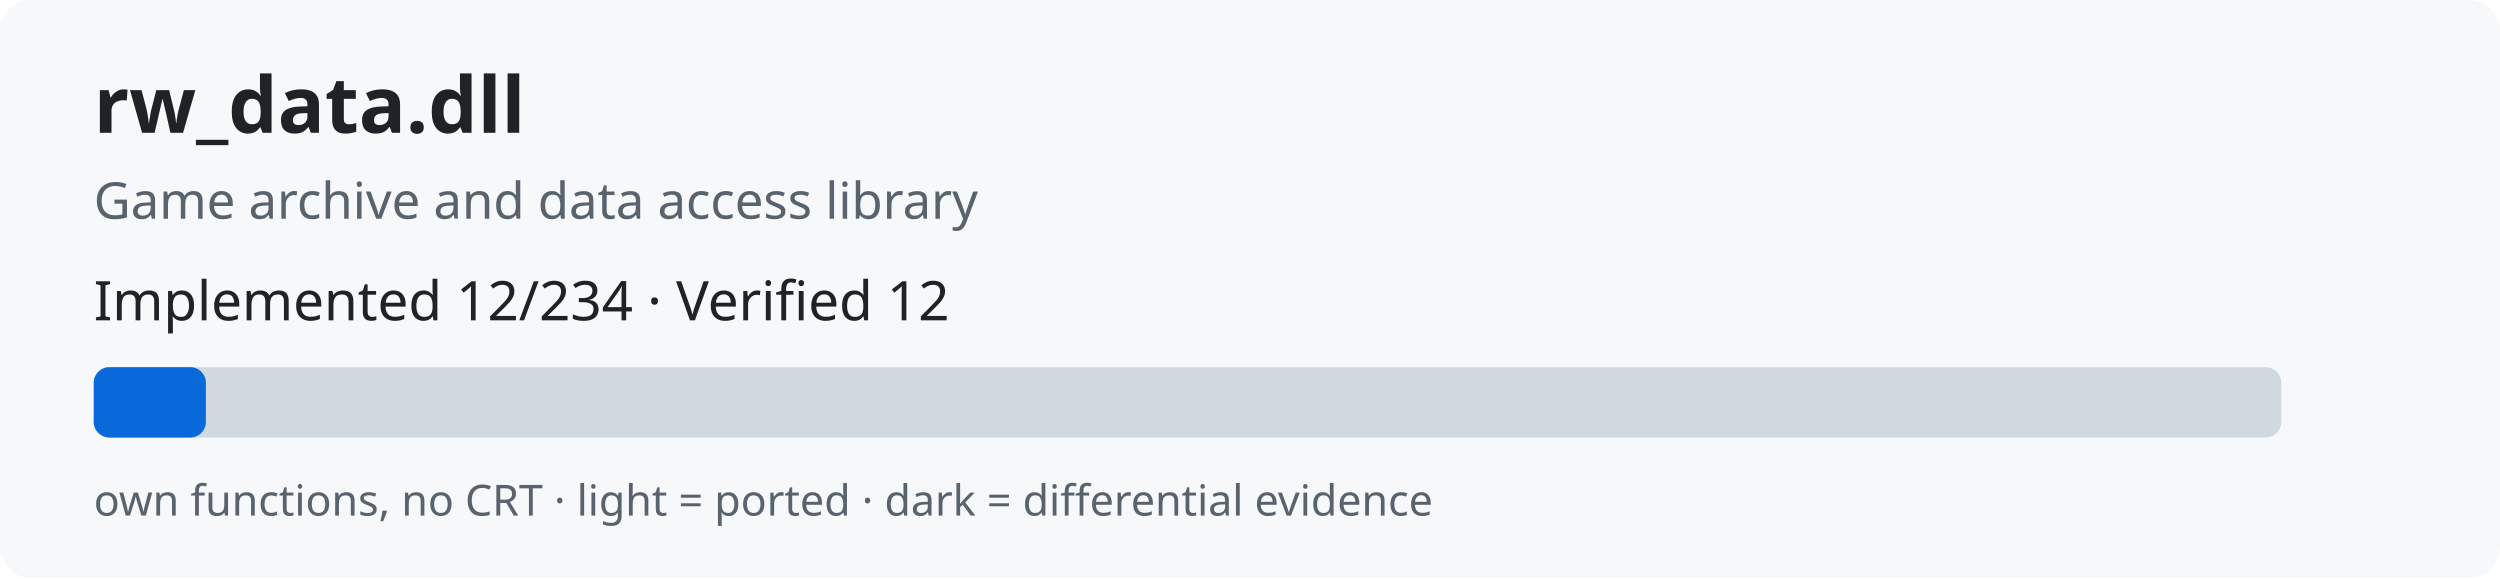
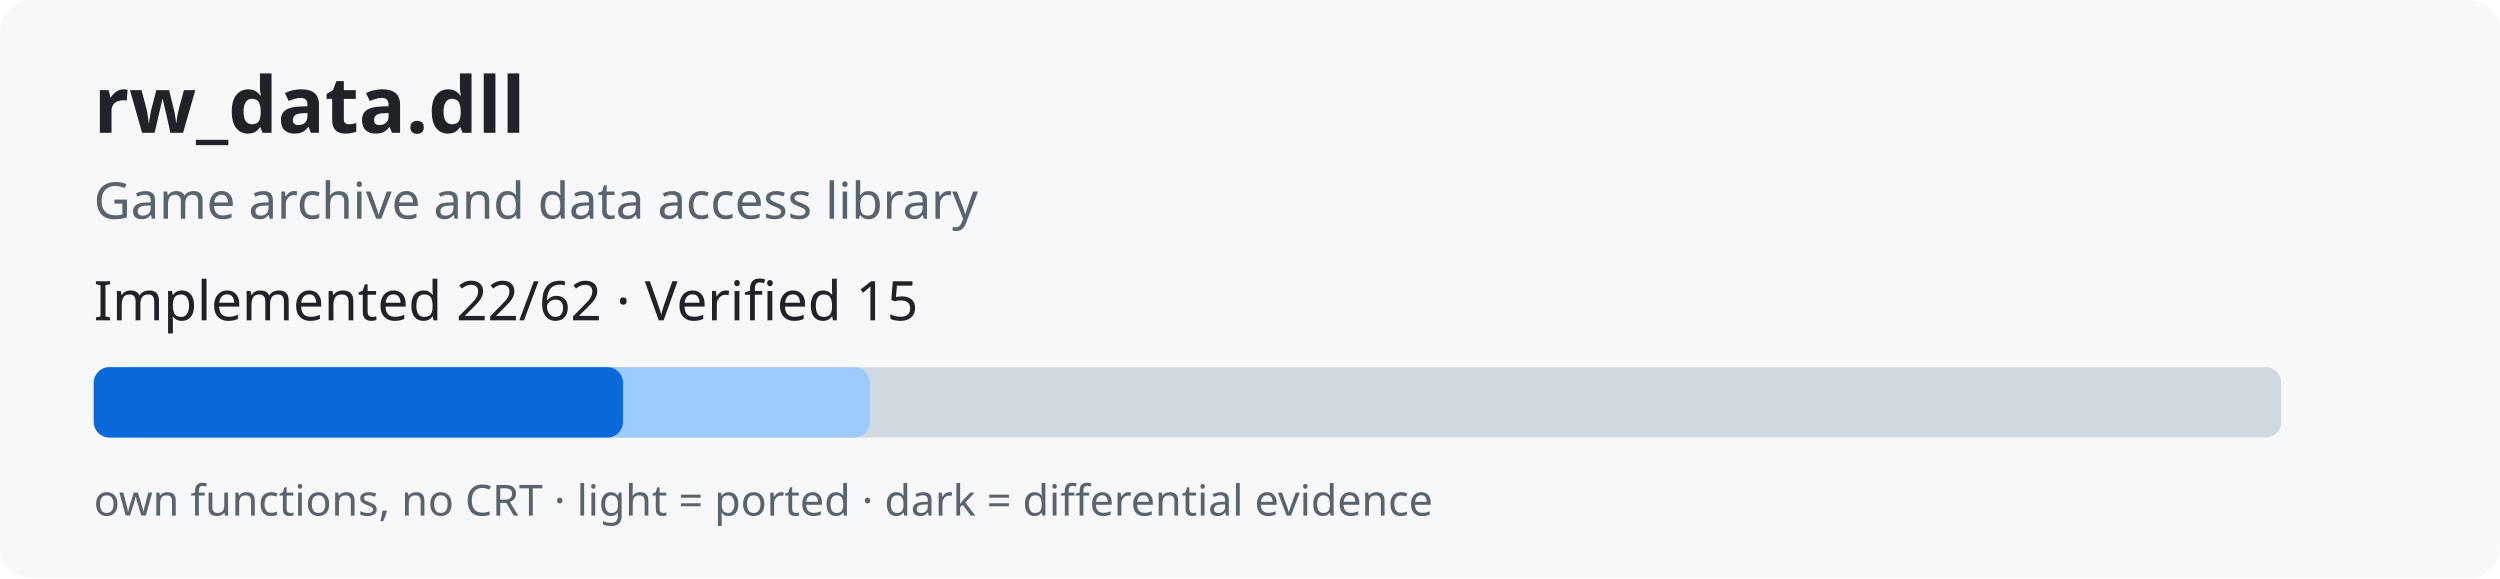
<svg xmlns="http://www.w3.org/2000/svg" width="640" height="148" role="img">
  <rect width="640" height="148" rx="8" fill="#f6f8fa" />
  <text x="24" y="34" font-family="sans-serif" font-size="20" font-weight="bold" fill="#1f2328">rw_data.dll</text>
  <text x="24" y="56" font-family="sans-serif" font-size="13" fill="#59636e">Game archive and data access library</text>
-   <text x="24" y="82" font-family="sans-serif" font-size="14" fill="#1f2328">Implemented 12/234 · Verified 12</text>
+   <text x="24" y="82" font-family="sans-serif" font-size="14" fill="#1f2328">Implemented 22/62 · Verified 15</text>
  <rect x="24" y="94" width="560" height="18" rx="4" fill="#d1d9e0" />
-   <rect x="24" y="94" width="28.7" height="18" rx="4" fill="#9ecbff" />
-   <rect x="24" y="94" width="28.7" height="18" rx="4" fill="#0969da" />
+   <rect x="24" y="94" width="198.7" height="18" rx="4" fill="#9ecbff" />
+   <rect x="24" y="94" width="135.5" height="18" rx="4" fill="#0969da" />
  <text x="24" y="132" font-family="sans-serif" font-size="11" fill="#59636e">own functions, no CRT · light = ported · dark = differential evidence</text>
</svg>
